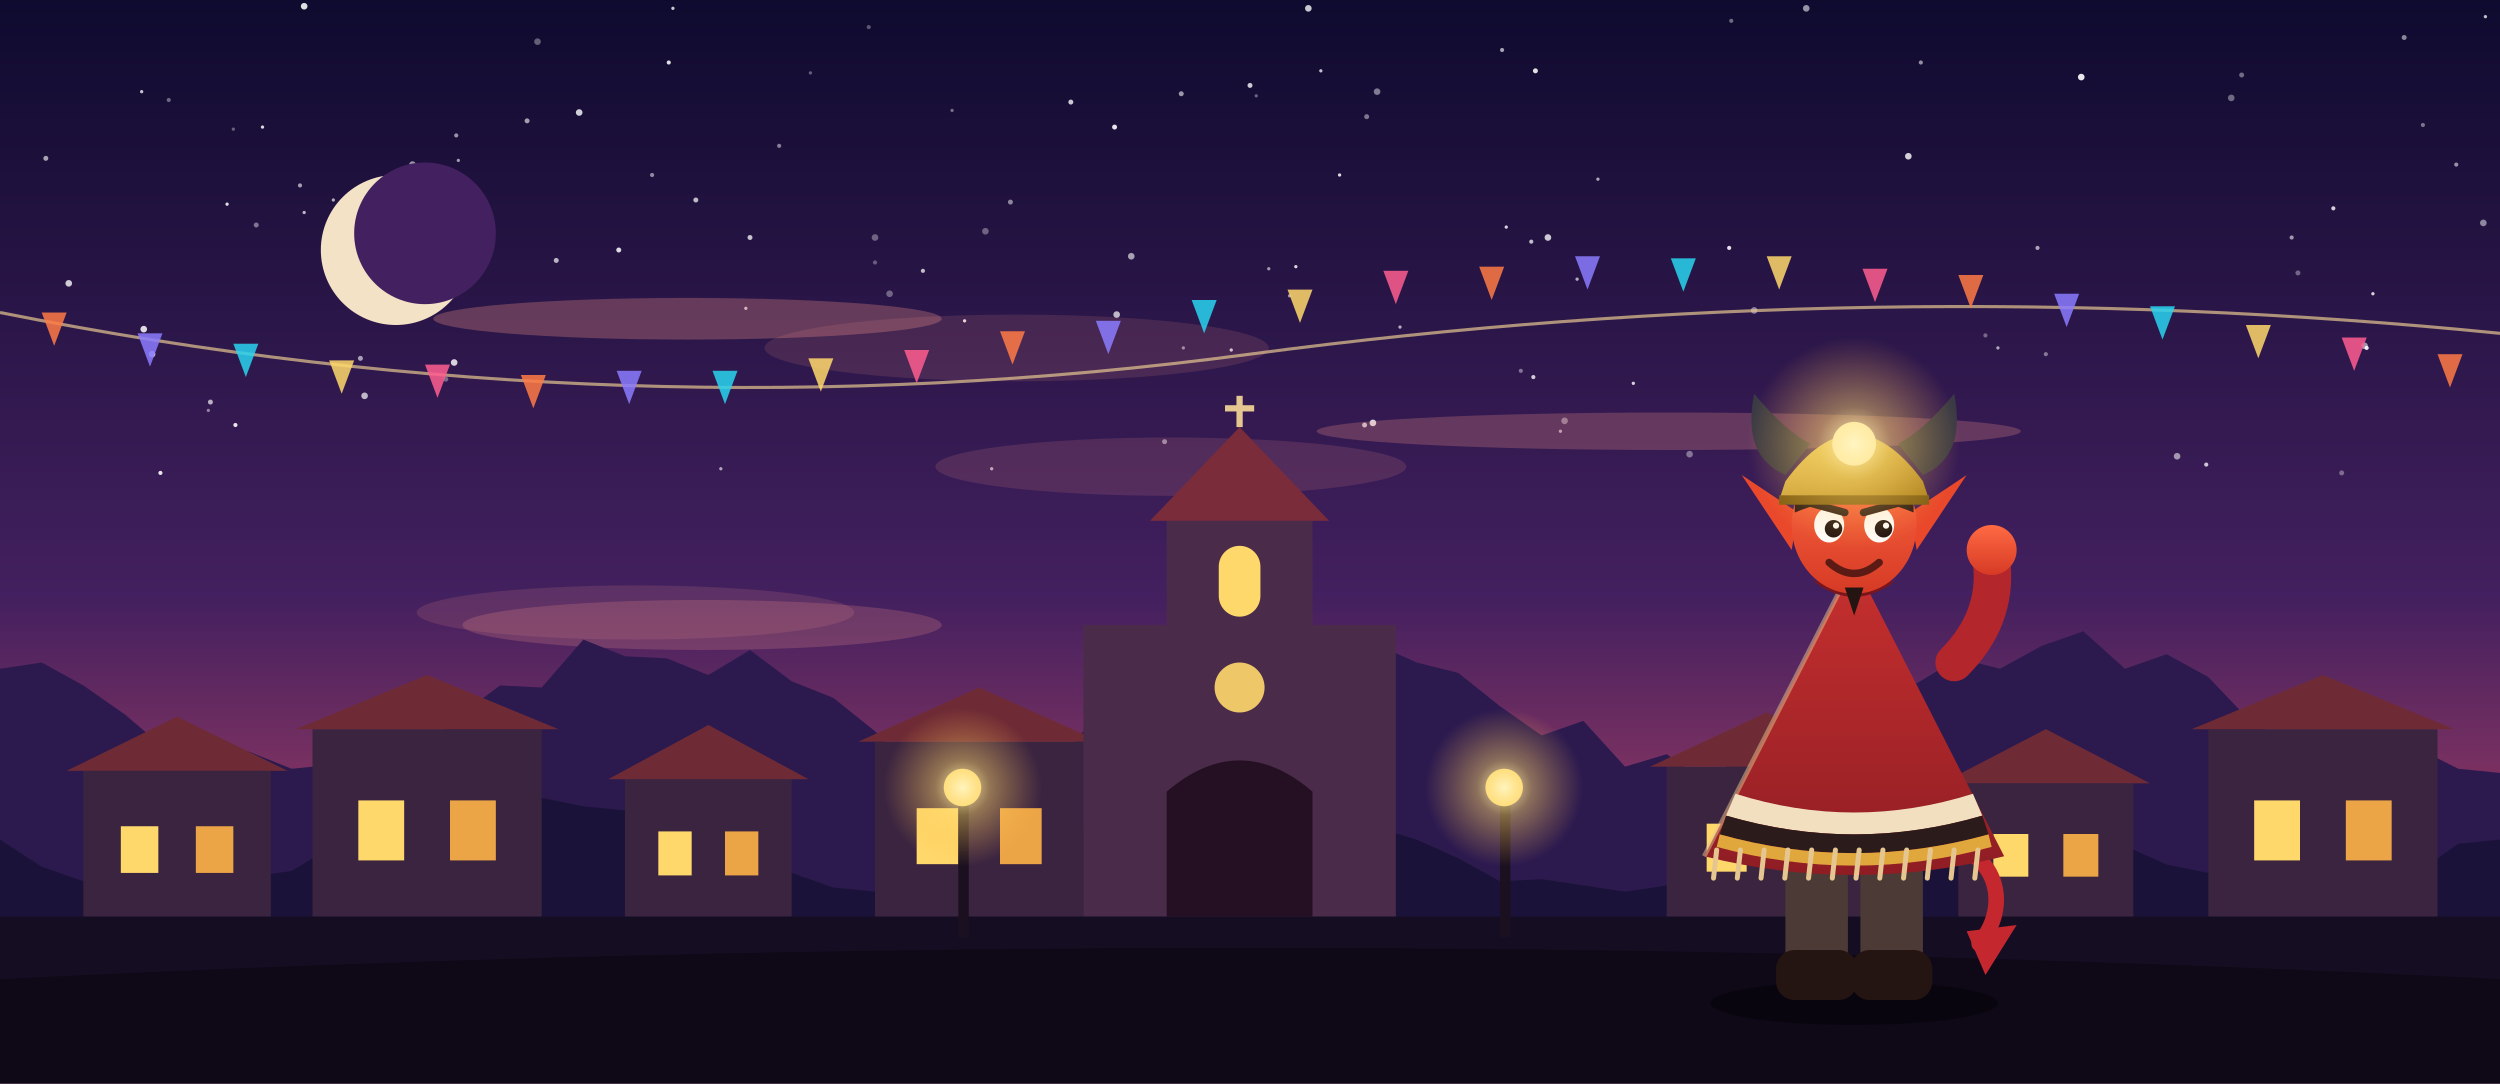
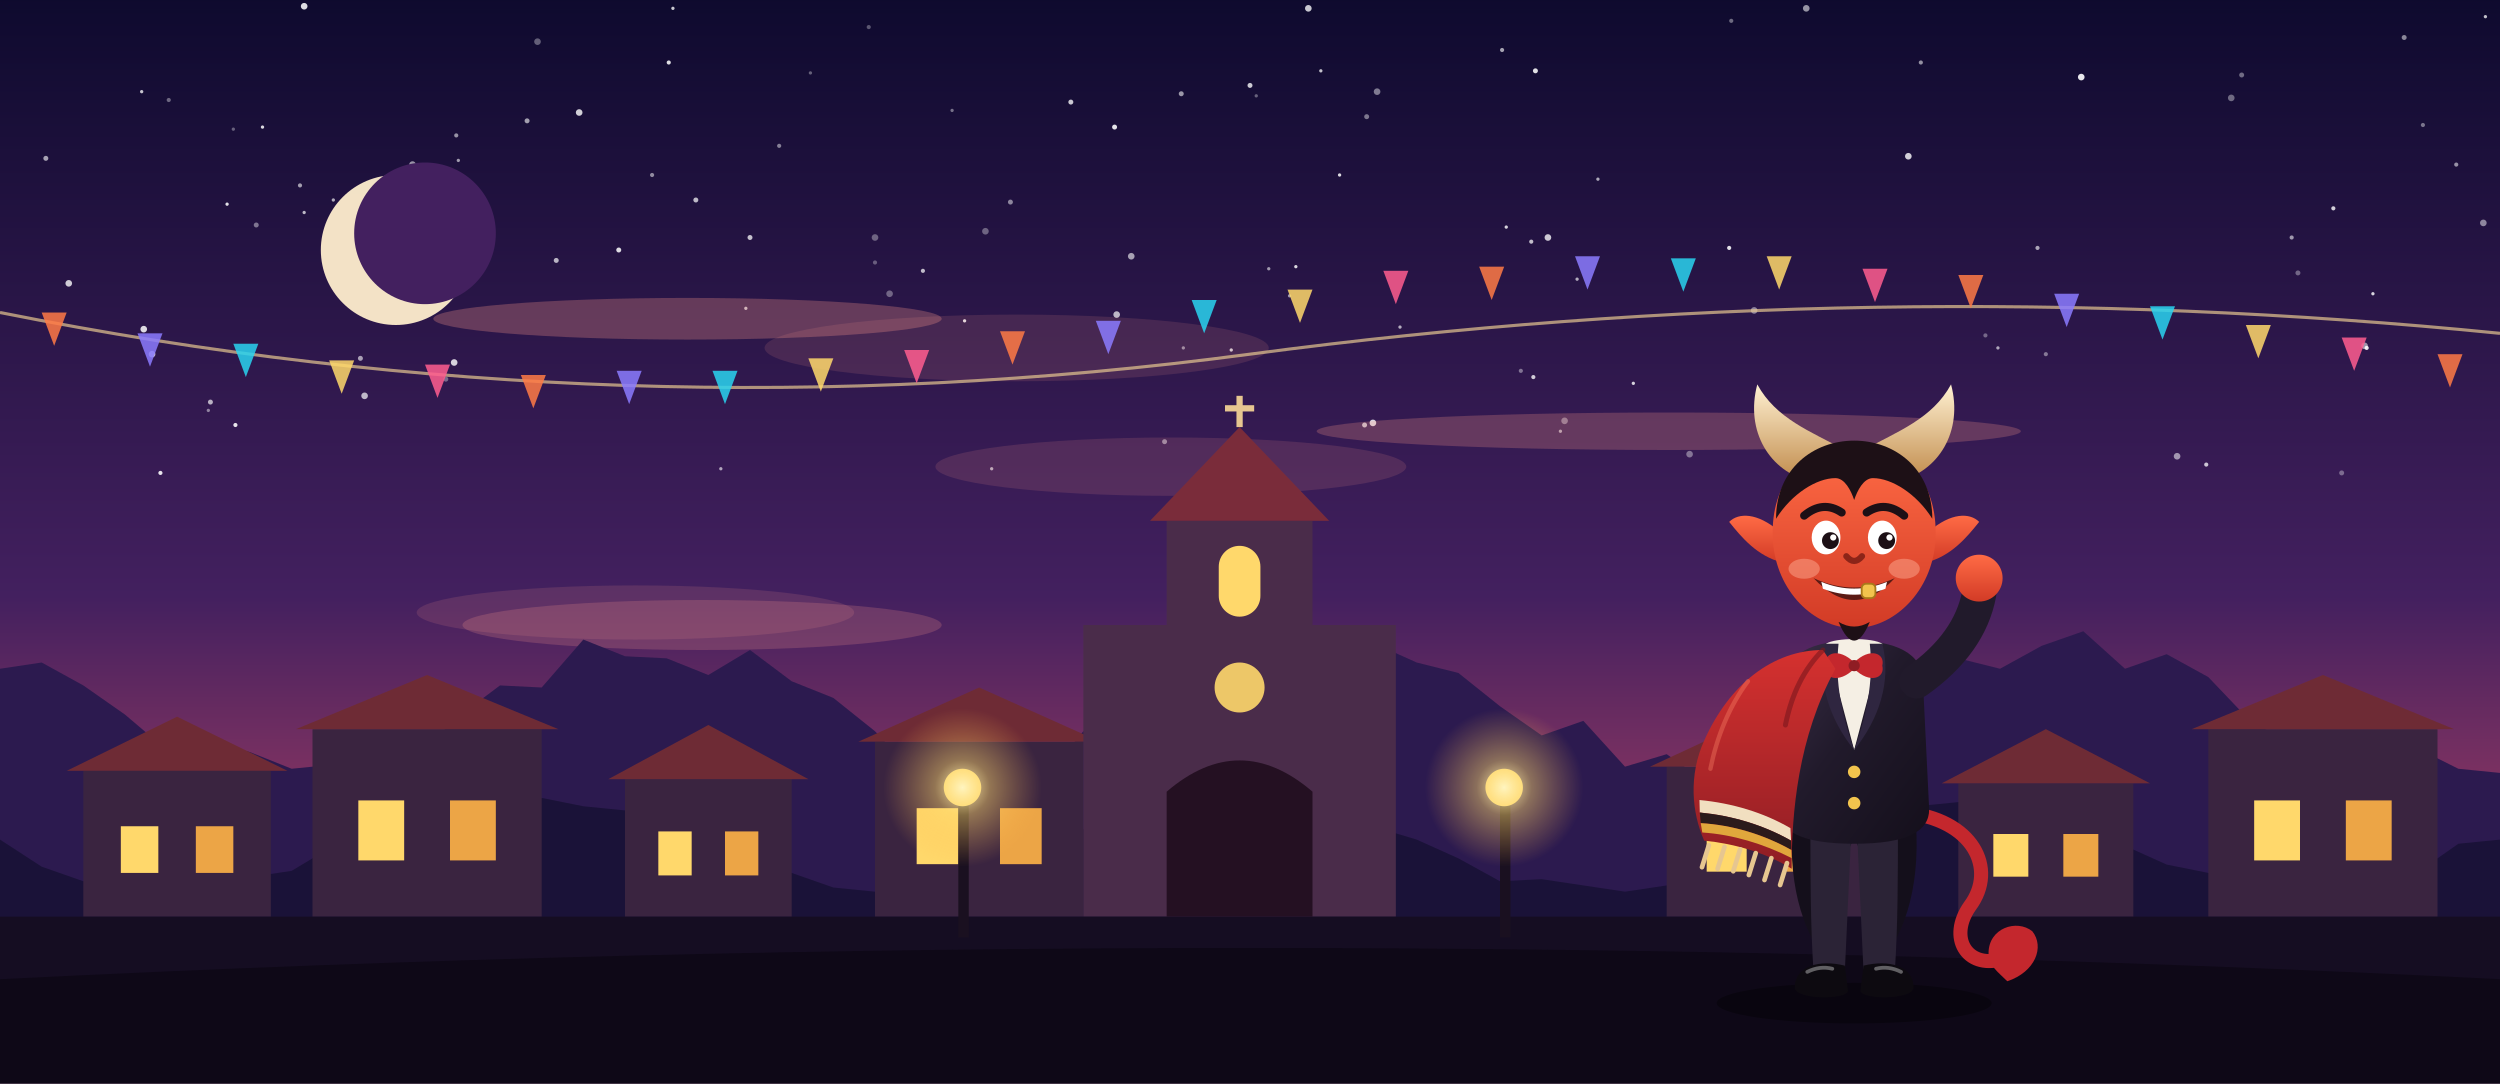
<svg xmlns="http://www.w3.org/2000/svg" viewBox="0 0 1200 520" preserveAspectRatio="xMidYMid slice">
  <defs>
    <linearGradient id="skin" x1="0" y1="0" x2="0" y2="1">
      <stop offset="0" stop-color="#ff6a43" />
      <stop offset="1" stop-color="#d63a25" />
    </linearGradient>
    <linearGradient id="helm" x1="0" y1="0" x2="1" y2="1">
      <stop offset="0" stop-color="#f1d263" />
      <stop offset="1" stop-color="#a97f1c" />
    </linearGradient>
    <linearGradient id="pon" x1="0" y1="0" x2="0" y2="1">
      <stop offset="0" stop-color="#c8302f" />
      <stop offset="1" stop-color="#8f1d24" />
    </linearGradient>
    <radialGradient id="lamp" cx=".5" cy=".5" r=".5">
      <stop offset="0" stop-color="#fff6c4" stop-opacity=".95" />
      <stop offset=".35" stop-color="#ffd86b" stop-opacity=".45" />
      <stop offset="1" stop-color="#ffb347" stop-opacity="0" />
    </radialGradient>
    <filter id="soft">
      <feGaussianBlur stdDeviation="6" />
    </filter>
    <filter id="blur2">
      <feGaussianBlur stdDeviation="2" />
    </filter>
    <linearGradient id="sky" x1="0" y1="0" x2="0" y2="1">
      <stop offset="0" stop-color="#0e0a2e" />
      <stop offset="0.55" stop-color="#43205f" />
      <stop offset="0.85" stop-color="#a93f63" />
      <stop offset="1" stop-color="#f08a58" />
    </linearGradient>
  </defs>
  <rect width="1200" height="520" fill="url(#sky)" />
  <circle cx="389" cy="35" r="0.8" fill="#fff" opacity="0.34" />
  <circle cx="643" cy="84" r="0.8" fill="#fff" opacity="0.85" />
  <circle cx="258" cy="20" r="1.6" fill="#fff" opacity="0.34" />
  <circle cx="109" cy="98" r="0.8" fill="#fff" opacity="0.87" />
  <circle cx="757" cy="134" r="0.8" fill="#fff" opacity="0.65" />
  <circle cx="476" cy="225" r="0.8" fill="#fff" opacity="0.63" />
  <circle cx="160" cy="96" r="0.8" fill="#fff" opacity="0.64" />
  <circle cx="672" cy="157" r="0.8" fill="#fff" opacity="0.65" />
  <circle cx="767" cy="86" r="0.8" fill="#fff" opacity="0.64" />
  <circle cx="743" cy="114" r="1.6" fill="#fff" opacity="0.77" />
  <circle cx="559" cy="212" r="1.2" fill="#fff" opacity="0.48" />
  <circle cx="953" cy="161" r="1.0" fill="#fff" opacity="0.35" />
  <circle cx="360" cy="114" r="1.2" fill="#fff" opacity="0.74" />
  <circle cx="346" cy="225" r="0.8" fill="#fff" opacity="0.61" />
  <circle cx="198" cy="79" r="1.6" fill="#fff" opacity="0.55" />
  <circle cx="1154" cy="18" r="1.2" fill="#fff" opacity="0.50" />
  <circle cx="420" cy="114" r="1.6" fill="#fff" opacity="0.34" />
  <circle cx="112" cy="62" r="0.8" fill="#fff" opacity="0.34" />
  <circle cx="842" cy="149" r="1.6" fill="#fff" opacity="0.47" />
  <circle cx="463" cy="154" r="0.8" fill="#fff" opacity="0.86" />
  <circle cx="427" cy="141" r="1.6" fill="#fff" opacity="0.34" />
  <circle cx="922" cy="30" r="1.0" fill="#fff" opacity="0.54" />
  <circle cx="1100" cy="114" r="1.0" fill="#fff" opacity="0.57" />
  <circle cx="659" cy="203" r="1.6" fill="#fff" opacity="0.82" />
  <circle cx="334" cy="96" r="1.2" fill="#fff" opacity="0.71" />
  <circle cx="457" cy="53" r="0.8" fill="#fff" opacity="0.41" />
  <circle cx="278" cy="54" r="1.6" fill="#fff" opacity="0.80" />
  <circle cx="219" cy="65" r="1.0" fill="#fff" opacity="0.55" />
  <circle cx="443" cy="130" r="1.0" fill="#fff" opacity="0.71" />
  <circle cx="619" cy="142" r="0.8" fill="#fff" opacity="0.57" />
  <circle cx="1045" cy="219" r="1.6" fill="#fff" opacity="0.54" />
  <circle cx="473" cy="111" r="1.6" fill="#fff" opacity="0.34" />
  <circle cx="81" cy="48" r="1.0" fill="#fff" opacity="0.37" />
  <circle cx="721" cy="24" r="1.0" fill="#fff" opacity="0.62" />
  <circle cx="1139" cy="141" r="0.8" fill="#fff" opacity="0.82" />
  <circle cx="737" cy="34" r="1.2" fill="#fff" opacity="0.87" />
  <circle cx="723" cy="109" r="0.8" fill="#fff" opacity="0.81" />
  <circle cx="1192" cy="107" r="1.6" fill="#fff" opacity="0.49" />
  <circle cx="173" cy="172" r="1.2" fill="#fff" opacity="0.59" />
  <circle cx="830" cy="119" r="1.0" fill="#fff" opacity="0.87" />
  <circle cx="634" cy="34" r="0.8" fill="#fff" opacity="0.75" />
  <circle cx="358" cy="148" r="0.8" fill="#fff" opacity="0.72" />
  <circle cx="313" cy="84" r="1.0" fill="#fff" opacity="0.51" />
  <circle cx="267" cy="125" r="1.2" fill="#fff" opacity="0.68" />
  <circle cx="736" cy="181" r="1.0" fill="#fff" opacity="0.78" />
  <circle cx="982" cy="170" r="1.0" fill="#fff" opacity="0.42" />
  <circle cx="591" cy="168" r="0.8" fill="#fff" opacity="0.77" />
  <circle cx="567" cy="45" r="1.2" fill="#fff" opacity="0.57" />
  <circle cx="1124" cy="227" r="1.2" fill="#fff" opacity="0.35" />
  <circle cx="123" cy="108" r="1.2" fill="#fff" opacity="0.42" />
  <circle cx="749" cy="207" r="0.8" fill="#fff" opacity="0.59" />
  <circle cx="784" cy="184" r="0.8" fill="#fff" opacity="0.80" />
  <circle cx="144" cy="89" r="1.0" fill="#fff" opacity="0.59" />
  <circle cx="214" cy="182" r="1.2" fill="#fff" opacity="0.35" />
  <circle cx="1135" cy="166" r="1.6" fill="#fff" opacity="0.54" />
  <circle cx="1136" cy="167" r="1.0" fill="#fff" opacity="0.90" />
  <circle cx="33" cy="136" r="1.6" fill="#fff" opacity="0.78" />
  <circle cx="175" cy="190" r="1.6" fill="#fff" opacity="0.69" />
  <circle cx="420" cy="126" r="1.0" fill="#fff" opacity="0.31" />
  <circle cx="959" cy="167" r="0.8" fill="#fff" opacity="0.62" />
  <circle cx="1120" cy="100" r="1.0" fill="#fff" opacity="0.80" />
  <circle cx="253" cy="58" r="1.2" fill="#fff" opacity="0.60" />
  <circle cx="916" cy="75" r="1.6" fill="#fff" opacity="0.80" />
  <circle cx="73" cy="170" r="1.6" fill="#fff" opacity="0.70" />
  <circle cx="978" cy="119" r="1.0" fill="#fff" opacity="0.62" />
  <circle cx="628" cy="4" r="1.6" fill="#fff" opacity="0.77" />
  <circle cx="730" cy="178" r="1.0" fill="#fff" opacity="0.40" />
  <circle cx="568" cy="167" r="0.8" fill="#fff" opacity="0.50" />
  <circle cx="622" cy="128" r="0.8" fill="#fff" opacity="0.83" />
  <circle cx="68" cy="44" r="0.8" fill="#fff" opacity="0.76" />
  <circle cx="609" cy="129" r="0.8" fill="#fff" opacity="0.57" />
  <circle cx="735" cy="116" r="1.0" fill="#fff" opacity="0.72" />
  <circle cx="543" cy="123" r="1.6" fill="#fff" opacity="0.60" />
  <circle cx="297" cy="120" r="1.2" fill="#fff" opacity="0.85" />
  <circle cx="1071" cy="47" r="1.6" fill="#fff" opacity="0.38" />
  <circle cx="146" cy="102" r="0.8" fill="#fff" opacity="0.70" />
  <circle cx="514" cy="49" r="1.2" fill="#fff" opacity="0.77" />
  <circle cx="1076" cy="36" r="1.2" fill="#fff" opacity="0.39" />
  <circle cx="1059" cy="223" r="1.0" fill="#fff" opacity="0.75" />
  <circle cx="113" cy="204" r="1.0" fill="#fff" opacity="0.89" />
  <circle cx="999" cy="37" r="1.6" fill="#fff" opacity="0.90" />
  <circle cx="485" cy="97" r="1.2" fill="#fff" opacity="0.49" />
  <circle cx="867" cy="4" r="1.6" fill="#fff" opacity="0.56" />
  <circle cx="22" cy="76" r="1.2" fill="#fff" opacity="0.61" />
  <circle cx="77" cy="227" r="1.0" fill="#fff" opacity="0.88" />
  <circle cx="126" cy="61" r="0.8" fill="#fff" opacity="0.84" />
  <circle cx="218" cy="174" r="1.6" fill="#fff" opacity="0.81" />
  <circle cx="811" cy="218" r="1.6" fill="#fff" opacity="0.39" />
  <circle cx="1103" cy="131" r="1.2" fill="#fff" opacity="0.35" />
  <circle cx="69" cy="158" r="1.6" fill="#fff" opacity="0.84" />
  <circle cx="323" cy="4" r="0.8" fill="#fff" opacity="0.78" />
  <circle cx="100" cy="197" r="0.8" fill="#fff" opacity="0.46" />
  <circle cx="146" cy="3" r="1.6" fill="#fff" opacity="0.86" />
  <circle cx="321" cy="30" r="1.0" fill="#fff" opacity="0.86" />
  <circle cx="1163" cy="60" r="1.0" fill="#fff" opacity="0.42" />
  <circle cx="374" cy="70" r="1.0" fill="#fff" opacity="0.47" />
  <circle cx="600" cy="41" r="1.2" fill="#fff" opacity="0.78" />
  <circle cx="1193" cy="8" r="0.8" fill="#fff" opacity="0.74" />
  <circle cx="661" cy="44" r="1.6" fill="#fff" opacity="0.45" />
  <circle cx="536" cy="151" r="1.6" fill="#fff" opacity="0.69" />
  <circle cx="655" cy="204" r="1.2" fill="#fff" opacity="0.71" />
  <circle cx="1179" cy="79" r="1.0" fill="#fff" opacity="0.54" />
  <circle cx="417" cy="13" r="1.0" fill="#fff" opacity="0.31" />
  <circle cx="751" cy="202" r="1.6" fill="#fff" opacity="0.40" />
  <circle cx="101" cy="193" r="1.2" fill="#fff" opacity="0.66" />
  <circle cx="831" cy="10" r="1.0" fill="#fff" opacity="0.39" />
  <circle cx="535" cy="61" r="1.2" fill="#fff" opacity="0.88" />
  <circle cx="656" cy="56" r="1.2" fill="#fff" opacity="0.43" />
  <circle cx="220" cy="77" r="0.8" fill="#fff" opacity="0.58" />
  <circle cx="603" cy="46" r="0.8" fill="#fff" opacity="0.35" />
  <circle cx="190" cy="120" r="36" fill="#fdeccd" opacity=".95" />
  <circle cx="204" cy="112" r="34" fill="#43205f" />
  <ellipse cx="305" cy="294" rx="105" ry="13" fill="#ff9a8b" opacity="0.14" />
  <ellipse cx="337" cy="300" rx="115" ry="12" fill="#ff9a8b" opacity="0.20" />
  <ellipse cx="562" cy="224" rx="113" ry="14" fill="#ff9a8b" opacity="0.14" />
  <ellipse cx="330" cy="153" rx="122" ry="10" fill="#ff9a8b" opacity="0.28" />
  <ellipse cx="488" cy="167" rx="121" ry="16" fill="#ff9a8b" opacity="0.13" />
  <ellipse cx="801" cy="207" rx="169" ry="9" fill="#ff9a8b" opacity="0.24" />
  <path d="M0 520 L0 321 L20 318 L40 329 L60 343 L80 360 L100 356 L120 361 L140 369 L160 367 L180 367 L200 363 L220 344 L240 329 L260 330 L280 307 L300 315 L320 316 L340 324 L360 312 L380 327 L400 335 L420 351 L440 372 L460 371 L480 370 L500 375 L520 351 L540 355 L560 348 L580 324 L600 328 L620 304 L640 311 L660 309 L680 318 L700 323 L720 339 L740 353 L760 346 L780 368 L800 362 L820 376 L840 357 L860 353 L880 346 L900 335 L920 328 L940 316 L960 321 L980 310 L1000 303 L1020 321 L1040 314 L1060 325 L1080 346 L1100 357 L1120 364 L1140 370 L1160 359 L1180 369 L1200 371 L1200 520 Z" fill="#2c1a4f" />
  <path d="M0 520 L0 403 L20 416 L40 423 L60 420 L80 428 L100 428 L120 421 L140 418 L160 406 L180 404 L200 392 L220 391 L240 386 L260 383 L280 387 L300 389 L320 397 L340 410 L360 410 L380 419 L400 426 L420 428 L440 422 L460 421 L480 413 L500 407 L520 398 L540 395 L560 388 L580 386 L600 388 L620 385 L640 394 L660 397 L680 403 L700 412 L720 423 L740 422 L760 425 L780 428 L800 425 L820 416 L840 413 L860 398 L880 395 L900 390 L920 387 L940 385 L960 385 L980 394 L1000 400 L1020 406 L1040 415 L1060 419 L1080 424 L1100 426 L1120 424 L1140 421 L1160 419 L1180 405 L1200 403 L1200 520 Z" fill="#1a1238" />
  <rect x="40" y="370" width="90" height="70" fill="#3a2440" />
  <path d="M32 370 L85.0 344 L138 370 Z" fill="#6e2b35" />
  <rect x="58.0" y="396.6" width="18.0" height="22.4" fill="#ffd86b" />
  <rect x="94.0" y="396.6" width="18.0" height="22.4" fill="#ffb347" opacity=".9" />
  <rect x="150" y="350" width="110" height="90" fill="#3a2440" />
  <path d="M142 350 L205.0 324 L268 350 Z" fill="#6e2b35" />
  <rect x="172.0" y="384.2" width="22.0" height="28.8" fill="#ffd86b" />
  <rect x="216.0" y="384.2" width="22.0" height="28.8" fill="#ffb347" opacity=".9" />
  <rect x="300" y="374" width="80" height="66" fill="#3a2440" />
  <path d="M292 374 L340.0 348 L388 374 Z" fill="#6e2b35" />
  <rect x="316.0" y="399.08" width="16.0" height="21.12" fill="#ffd86b" />
  <rect x="348.0" y="399.08" width="16.0" height="21.12" fill="#ffb347" opacity=".9" />
  <rect x="420" y="356" width="100" height="84" fill="#3a2440" />
  <path d="M412 356 L470.0 330 L528 356 Z" fill="#6e2b35" />
  <rect x="440.0" y="387.92" width="20.0" height="26.88" fill="#ffd86b" />
  <rect x="480.0" y="387.92" width="20.0" height="26.88" fill="#ffb347" opacity=".9" />
  <rect x="800" y="368" width="96" height="72" fill="#3a2440" />
  <path d="M792 368 L848.0 342 L904 368 Z" fill="#6e2b35" />
  <rect x="819.2" y="395.36" width="19.2" height="23.04" fill="#ffd86b" />
  <rect x="857.6" y="395.36" width="19.2" height="23.04" fill="#ffb347" opacity=".9" />
  <rect x="1060" y="350" width="110" height="90" fill="#3a2440" />
  <path d="M1052 350 L1115.0 324 L1178 350 Z" fill="#6e2b35" />
  <rect x="1082.0" y="384.2" width="22.0" height="28.8" fill="#ffd86b" />
  <rect x="1126.0" y="384.2" width="22.0" height="28.8" fill="#ffb347" opacity=".9" />
  <rect x="940" y="376" width="84" height="64" fill="#3a2440" />
  <path d="M932 376 L982.0 350 L1032 376 Z" fill="#6e2b35" />
  <rect x="956.8" y="400.32" width="16.8" height="20.48" fill="#ffd86b" />
  <rect x="990.4" y="400.32" width="16.8" height="20.48" fill="#ffb347" opacity=".9" />
  <rect x="520" y="300" width="150" height="140" fill="#4a2c4a" />
  <rect x="560" y="250" width="70" height="60" fill="#4a2c4a" />
  <path d="M552 250 L595 205 L638 250 Z" fill="#7a2c3a" />
  <rect x="585" y="262" width="20" height="34" rx="10" fill="#ffd86b" />
  <path d="M595 190 V205 M588 196 H602" stroke="#e6c690" stroke-width="3" />
  <path d="M560 440 V380 Q595 350 630 380 V440 Z" fill="#241022" />
  <circle cx="595" cy="330" r="12" fill="#ffd86b" opacity=".9" />
  <path d="M0 440 H1200 V520 H0 Z" fill="#150d22" />
  <path d="M0 470 Q600 440 1200 470 V520 H0 Z" fill="#0e0817" />
  <rect x="460" y="380" width="5" height="70" fill="#1a1020" />
  <circle cx="462" cy="378" r="9" fill="#ffd86b" />
  <circle cx="462" cy="378" r="38" fill="url(#lamp)" />
  <rect x="720" y="380" width="5" height="70" fill="#1a1020" />
  <circle cx="722" cy="378" r="9" fill="#ffd86b" />
  <circle cx="722" cy="378" r="38" fill="url(#lamp)" />
  <path d="M0 150 Q300 210 600 170 T1200 160" fill="none" stroke="#e6c690" stroke-width="1.5" opacity=".7" />
  <path d="M20 150 l12 0 l-6 16 Z" fill="#ff7a45" opacity=".85" />
  <path d="M66 160 l12 0 l-6 16 Z" fill="#8b7bff" opacity=".85" />
  <path d="M112 165 l12 0 l-6 16 Z" fill="#29d3f0" opacity=".85" />
  <path d="M158 173 l12 0 l-6 16 Z" fill="#ffd86b" opacity=".85" />
  <path d="M204 175 l12 0 l-6 16 Z" fill="#ff5d8f" opacity=".85" />
  <path d="M250 180 l12 0 l-6 16 Z" fill="#ff7a45" opacity=".85" />
  <path d="M296 178 l12 0 l-6 16 Z" fill="#8b7bff" opacity=".85" />
  <path d="M342 178 l12 0 l-6 16 Z" fill="#29d3f0" opacity=".85" />
  <path d="M388 172 l12 0 l-6 16 Z" fill="#ffd86b" opacity=".85" />
  <path d="M434 168 l12 0 l-6 16 Z" fill="#ff5d8f" opacity=".85" />
  <path d="M480 159 l12 0 l-6 16 Z" fill="#ff7a45" opacity=".85" />
  <path d="M526 154 l12 0 l-6 16 Z" fill="#8b7bff" opacity=".85" />
  <path d="M572 144 l12 0 l-6 16 Z" fill="#29d3f0" opacity=".85" />
  <path d="M618 139 l12 0 l-6 16 Z" fill="#ffd86b" opacity=".85" />
  <path d="M664 130 l12 0 l-6 16 Z" fill="#ff5d8f" opacity=".85" />
  <path d="M710 128 l12 0 l-6 16 Z" fill="#ff7a45" opacity=".85" />
  <path d="M756 123 l12 0 l-6 16 Z" fill="#8b7bff" opacity=".85" />
  <path d="M802 124 l12 0 l-6 16 Z" fill="#29d3f0" opacity=".85" />
  <path d="M848 123 l12 0 l-6 16 Z" fill="#ffd86b" opacity=".85" />
  <path d="M894 129 l12 0 l-6 16 Z" fill="#ff5d8f" opacity=".85" />
  <path d="M940 132 l12 0 l-6 16 Z" fill="#ff7a45" opacity=".85" />
  <path d="M986 141 l12 0 l-6 16 Z" fill="#8b7bff" opacity=".85" />
  <path d="M1032 147 l12 0 l-6 16 Z" fill="#29d3f0" opacity=".85" />
  <path d="M1078 156 l12 0 l-6 16 Z" fill="#ffd86b" opacity=".85" />
  <path d="M1124 162 l12 0 l-6 16 Z" fill="#ff5d8f" opacity=".85" />
  <path d="M1170 170 l12 0 l-6 16 Z" fill="#ff7a45" opacity=".85" />
-   <g transform="translate(890,480) scale(1.5,1.5) translate(-60,-200)">
-     <ellipse cx="60" cy="201" rx="46" ry="7" fill="#000" opacity=".35" />
-     <path d="M78 150 C104 146 112 168 100 182" fill="none" stroke="#c4272d" stroke-width="5" stroke-linecap="round" />
-     <path d="M96 178 L112 176 L102 192 Z" fill="#c4272d" />
-     <rect x="38" y="140" width="20" height="50" rx="5" fill="#4b3a35" />
-     <rect x="62" y="140" width="20" height="50" rx="5" fill="#4b3a35" />
-     <rect x="35" y="184" width="26" height="16" rx="6" fill="#241512" />
-     <rect x="59" y="184" width="26" height="16" rx="6" fill="#241512" />
-     <path d="M60 60 L12 154 Q60 166 108 154 Z" fill="url(#pon)" />
-     <path d="M60 60 L12 154" stroke="#e6c690" stroke-width="1.5" opacity=".5" />
-     <path d="M22 134 Q60 146 98 134 L101 141 Q60 153 19 141 Z" fill="#f1dfc0" />
-     <path d="M19 141 Q60 153 101 141 L103 147 Q60 159 17 147 Z" fill="#2b1b1b" />
-     <path d="M17 147 Q60 159 103 147 L104 151 Q60 163 16 151 Z" fill="#e0a73c" />
-     <path d="M16.0 152 l-1 9" stroke="#e6c690" stroke-width="1.6" stroke-linecap="round" />
-     <path d="M23.6 152 l-1 9" stroke="#e6c690" stroke-width="1.6" stroke-linecap="round" />
-     <path d="M31.2 152 l-1 9" stroke="#e6c690" stroke-width="1.6" stroke-linecap="round" />
-     <path d="M38.8 152 l-1 9" stroke="#e6c690" stroke-width="1.6" stroke-linecap="round" />
-     <path d="M46.4 152 l-1 9" stroke="#e6c690" stroke-width="1.6" stroke-linecap="round" />
-     <path d="M54.0 152 l-1 9" stroke="#e6c690" stroke-width="1.6" stroke-linecap="round" />
-     <path d="M61.6 152 l-1 9" stroke="#e6c690" stroke-width="1.6" stroke-linecap="round" />
-     <path d="M69.2 152 l-1 9" stroke="#e6c690" stroke-width="1.6" stroke-linecap="round" />
-     <path d="M76.8 152 l-1 9" stroke="#e6c690" stroke-width="1.6" stroke-linecap="round" />
-     <path d="M84.4 152 l-1 9" stroke="#e6c690" stroke-width="1.6" stroke-linecap="round" />
-     <path d="M92.0 152 l-1 9" stroke="#e6c690" stroke-width="1.6" stroke-linecap="round" />
-     <path d="M99.6 152 l-1 9" stroke="#e6c690" stroke-width="1.6" stroke-linecap="round" />
-     <path d="M47 66 Q60 76 73 66" fill="#7a151c" />
-     <path d="M92 92 Q106 78 104 60" fill="none" stroke="#b3262b" stroke-width="12" stroke-linecap="round" />
-     <circle cx="104" cy="56" r="8" fill="url(#skin)" />
-     <path d="M42 44 L24 32 L40 56 Z" fill="#e9482b" />
-     <path d="M78 44 L96 32 L80 56 Z" fill="#e9482b" />
-     <ellipse cx="60" cy="48" rx="20" ry="22" fill="url(#skin)" />
-     <path d="M41 40 Q60 22 79 40 L79 44 Q60 36 41 44 Z" fill="#241512" />
-     <ellipse cx="52" cy="48" rx="4.8" ry="5.6" fill="#fff" />
-     <ellipse cx="68" cy="48" rx="4.8" ry="5.6" fill="#fff" />
-     <circle cx="53.4" cy="49.2" r="2.8" fill="#1a0f0f" />
-     <circle cx="69.4" cy="49.2" r="2.8" fill="#1a0f0f" />
-     <circle cx="54.2" cy="48.2" r="1" fill="#fff" />
-     <circle cx="70.2" cy="48.2" r="1" fill="#fff" />
-     <path d="M46 41 L57 44 M74 41 L63 44" stroke="#241512" stroke-width="2.4" stroke-linecap="round" />
-     <path d="M52 60 Q60 67 68 60" fill="none" stroke="#5b1a14" stroke-width="2.4" stroke-linecap="round" />
-     <path d="M57 68 L60 77 L63 68 Z" fill="#241512" />
-     <path d="M38 34 Q60 4 82 34 L84 40 L36 40 Z" fill="url(#helm)" />
-     <path d="M36 40 H84" stroke="#7d5d12" stroke-width="3" />
-     <path d="M38 32 Q24 26 28 6 Q38 18 46 22 Z" fill="#3a3a44" />
-     <path d="M82 32 Q96 26 92 6 Q82 18 74 22 Z" fill="#3a3a44" />
-     <circle cx="60" cy="22" r="7" fill="#fff7c8" />
-     <circle cx="60" cy="22" r="34" fill="url(#lamp)" />
+   <g id="diablo" transform="translate(890,480) scale(1.5,1.5) translate(-60,-200)">
+     <defs>
+       <linearGradient id="dv-skin" x1="0" y1="0" x2="0" y2="1">
+         <stop offset="0" stop-color="#ff6b45" />
+         <stop offset="1" stop-color="#d23b26" />
+       </linearGradient>
+       <linearGradient id="dv-horn" x1="0" y1="0" x2="0" y2="1">
+         <stop offset="0" stop-color="#fff1d2" />
+         <stop offset="1" stop-color="#c08a4a" />
+       </linearGradient>
+       <linearGradient id="dv-poncho" x1="0" y1="0" x2="0" y2="1">
+         <stop offset="0" stop-color="#d5312f" />
+         <stop offset="1" stop-color="#8f1d24" />
+       </linearGradient>
+       <linearGradient id="dv-frac" x1="0" y1="0" x2="1" y2="1">
+         <stop offset="0" stop-color="#3a2f48" />
+         <stop offset=".45" stop-color="#211a2b" />
+         <stop offset="1" stop-color="#140f1b" />
+       </linearGradient>
+       <radialGradient id="dv-glow" cx=".5" cy=".5" r=".5">
+         <stop offset="0" stop-color="#fff6c4" stop-opacity=".9" />
+         <stop offset=".35" stop-color="#ffd86b" stop-opacity=".4" />
+         <stop offset="1" stop-color="#ffb347" stop-opacity="0" />
+       </radialGradient>
+     </defs>
+     <ellipse cx="60" cy="201" rx="44" ry="6.5" fill="#000" opacity=".35" />
+     <path d="M76 140 C98 142 106 158 97 170 C90 180 96 190 107 187" fill="none" stroke="#c4272d" stroke-width="4.5" stroke-linecap="round" />
+     <path d="M103 185 C103 177 112 174 117 178 C121 183 118 191 109 194 C106 191 103 189 103 185 Z" fill="#c4272d" />
+     <path d="M41 136 C38 158 42 175 50 186 C53 170 56 156 60 148 C64 156 67 170 70 186 C78 175 82 158 79 136 Z" fill="#140f1b" />
+     <path d="M46 144 C46 160 46 176 47 191 L57 191 L59 148 Z" fill="#2b2336" />
+     <path d="M61 148 L63 191 L73 191 C74 176 74 160 74 144 Z" fill="#2b2336" />
+     <path d="M41 196 C41 189 49 187 57 189 L58 197 C58 200 41 200 41 196 Z" fill="#0d0a10" />
+     <path d="M79 196 C79 189 71 187 63 189 L62 197 C62 200 79 200 79 196 Z" fill="#0d0a10" />
+     <path d="M45 191 Q49 189 53 190" fill="none" stroke="#fff" stroke-width="1.2" opacity=".35" stroke-linecap="round" />
+     <path d="M67 190 Q71 189 75 191" fill="none" stroke="#fff" stroke-width="1.2" opacity=".35" stroke-linecap="round" />
+     <path d="M38 98 C38 89 47 85 60 85 C73 85 82 89 82 98 L84 139 C84 146 77 150 60 150 C43 150 36 146 36 139 Z" fill="url(#dv-frac)" />
+     <path d="M51 86 L60 120 L69 86 C66 84 54 84 51 86 Z" fill="#f5efe4" />
+     <path d="M51 86 C48 98 52 110 60 120 C55 106 54 96 55 86 Z" fill="#2f2640" />
+     <path d="M69 86 C72 98 68 110 60 120 C65 106 66 96 65 86 Z" fill="#2f2640" />
+     <path d="M60 92 C55 87 50 89 51 93 C50 97 55 99 60 94 C65 99 70 97 69 93 C70 89 65 87 60 92 Z" fill="#c4272d" />
+     <circle cx="60" cy="93" r="1.8" fill="#8f1d24" />
+     <circle cx="60" cy="127" r="2" fill="#f2c44d" />
+     <circle cx="60" cy="137" r="2" fill="#f2c44d" />
+     <path d="M50 88 C34 88 20 99 12 117 C7 128 8 140 12 149 C22 150 32 153 40 158 C40 140 42 116 54 94 Z" fill="url(#dv-poncho)" />
+     <path d="M10.5 136 C21 137 31 140 39.6 145 L39.8 149 C31 144 21 141 10.6 140 Z" fill="#f1dfc0" />
+     <path d="M10.6 140 C21 141 31 144 39.8 149 L39.9 152 C31 147 21 144 10.9 143.4 Z" fill="#2b1b1b" />
+     <path d="M10.9 143.4 C21 144 31 147 39.9 152 L40 154.6 C31 150 21 147 11.4 146.4 Z" fill="#e0a73c" />
+     <path d="M26 98 C20 106 16 116 14 126" fill="none" stroke="#ff8a6a" stroke-width="1.4" opacity=".35" stroke-linecap="round" />
+     <path d="M50 88 C44 94 40 102 38 112" fill="none" stroke="#7a151c" stroke-width="1.6" opacity=".6" stroke-linecap="round" />
+     <path d="M13.5 150.5 l-2.2 7" stroke="#e6c690" stroke-width="1.5" stroke-linecap="round" />
+     <path d="M18.5 151.0 l-2.2 7" stroke="#e6c690" stroke-width="1.5" stroke-linecap="round" />
+     <path d="M23.5 151.8 l-2.2 7" stroke="#e6c690" stroke-width="1.5" stroke-linecap="round" />
+     <path d="M28.5 153.0 l-2.2 7" stroke="#e6c690" stroke-width="1.5" stroke-linecap="round" />
+     <path d="M33.5 154.6 l-2.2 7" stroke="#e6c690" stroke-width="1.5" stroke-linecap="round" />
+     <path d="M38.5 156.2 l-2.2 7" stroke="#e6c690" stroke-width="1.5" stroke-linecap="round" />
+     <path d="M80 98 Q97 86 100 70" fill="none" stroke="#211a2b" stroke-width="11" stroke-linecap="round" />
+     <circle cx="100" cy="65" r="7.5" fill="url(#dv-skin)" />
+     <path d="M46 34 C33 31 25 18 29 3 C35 14 46 18 57 24 Z" fill="url(#dv-horn)" />
+     <path d="M74 34 C87 31 95 18 91 3 C85 14 74 18 63 24 Z" fill="url(#dv-horn)" />
+     <path d="M36 50 C29 44 23 44 20 47 C24 52 29 58 37 60 Z" fill="url(#dv-skin)" />
+     <path d="M84 50 C91 44 97 44 100 47 C96 52 91 58 83 60 Z" fill="url(#dv-skin)" />
+     <path d="M60 23 C79 23 87 37 86 53 C85 69 73 81 60 81 C47 81 35 69 34 53 C33 37 41 23 60 23 Z" fill="url(#dv-skin)" />
+     <path d="M35 46 C35 30 47 21 60 21 C73 21 85 30 85 46 C80 38 72 33 66 33 C63 33 61 37 60 40 C59 37 57 33 54 33 C48 33 40 38 35 46 Z" fill="#1d1016" />
+     <path d="M44 45 Q50 40 56 44" fill="none" stroke="#1d1016" stroke-width="2.6" stroke-linecap="round" />
+     <path d="M64 44 Q70 40 76 45" fill="none" stroke="#1d1016" stroke-width="2.6" stroke-linecap="round" />
+     <ellipse cx="51" cy="52" rx="4.6" ry="5.4" fill="#fff" />
+     <ellipse cx="69" cy="52" rx="4.6" ry="5.4" fill="#fff" />
+     <circle cx="52.4" cy="53" r="2.7" fill="#1d1016" />
+     <circle cx="70.4" cy="53" r="2.7" fill="#1d1016" />
+     <circle cx="53.3" cy="52" r="1" fill="#fff" />
+     <circle cx="71.3" cy="52" r="1" fill="#fff" />
+     <ellipse cx="44" cy="62" rx="5" ry="3.2" fill="#ffb199" opacity=".45" />
+     <ellipse cx="76" cy="62" rx="5" ry="3.2" fill="#ffb199" opacity=".45" />
+     <path d="M57.5 58 Q60 61 62.5 58" fill="none" stroke="#8c2418" stroke-width="2" stroke-linecap="round" />
+     <path d="M47 65 Q60 79 73 65 Q60 71 47 65 Z" fill="#5b1a14" />
+     <path d="M49.5 66.2 Q60 70.5 70.5 66.2 L70 68.4 Q60 72.2 50 68.4 Z" fill="#fff" />
+     <rect x="62.4" y="66.8" width="4.4" height="4.6" rx="1.4" fill="#f2c44d" stroke="#a8791a" stroke-width=".6" />
+     <path d="M55 79 Q60 91 65 79 Q60 82 55 79 Z" fill="#1d1016" />
  </g>
</svg>
